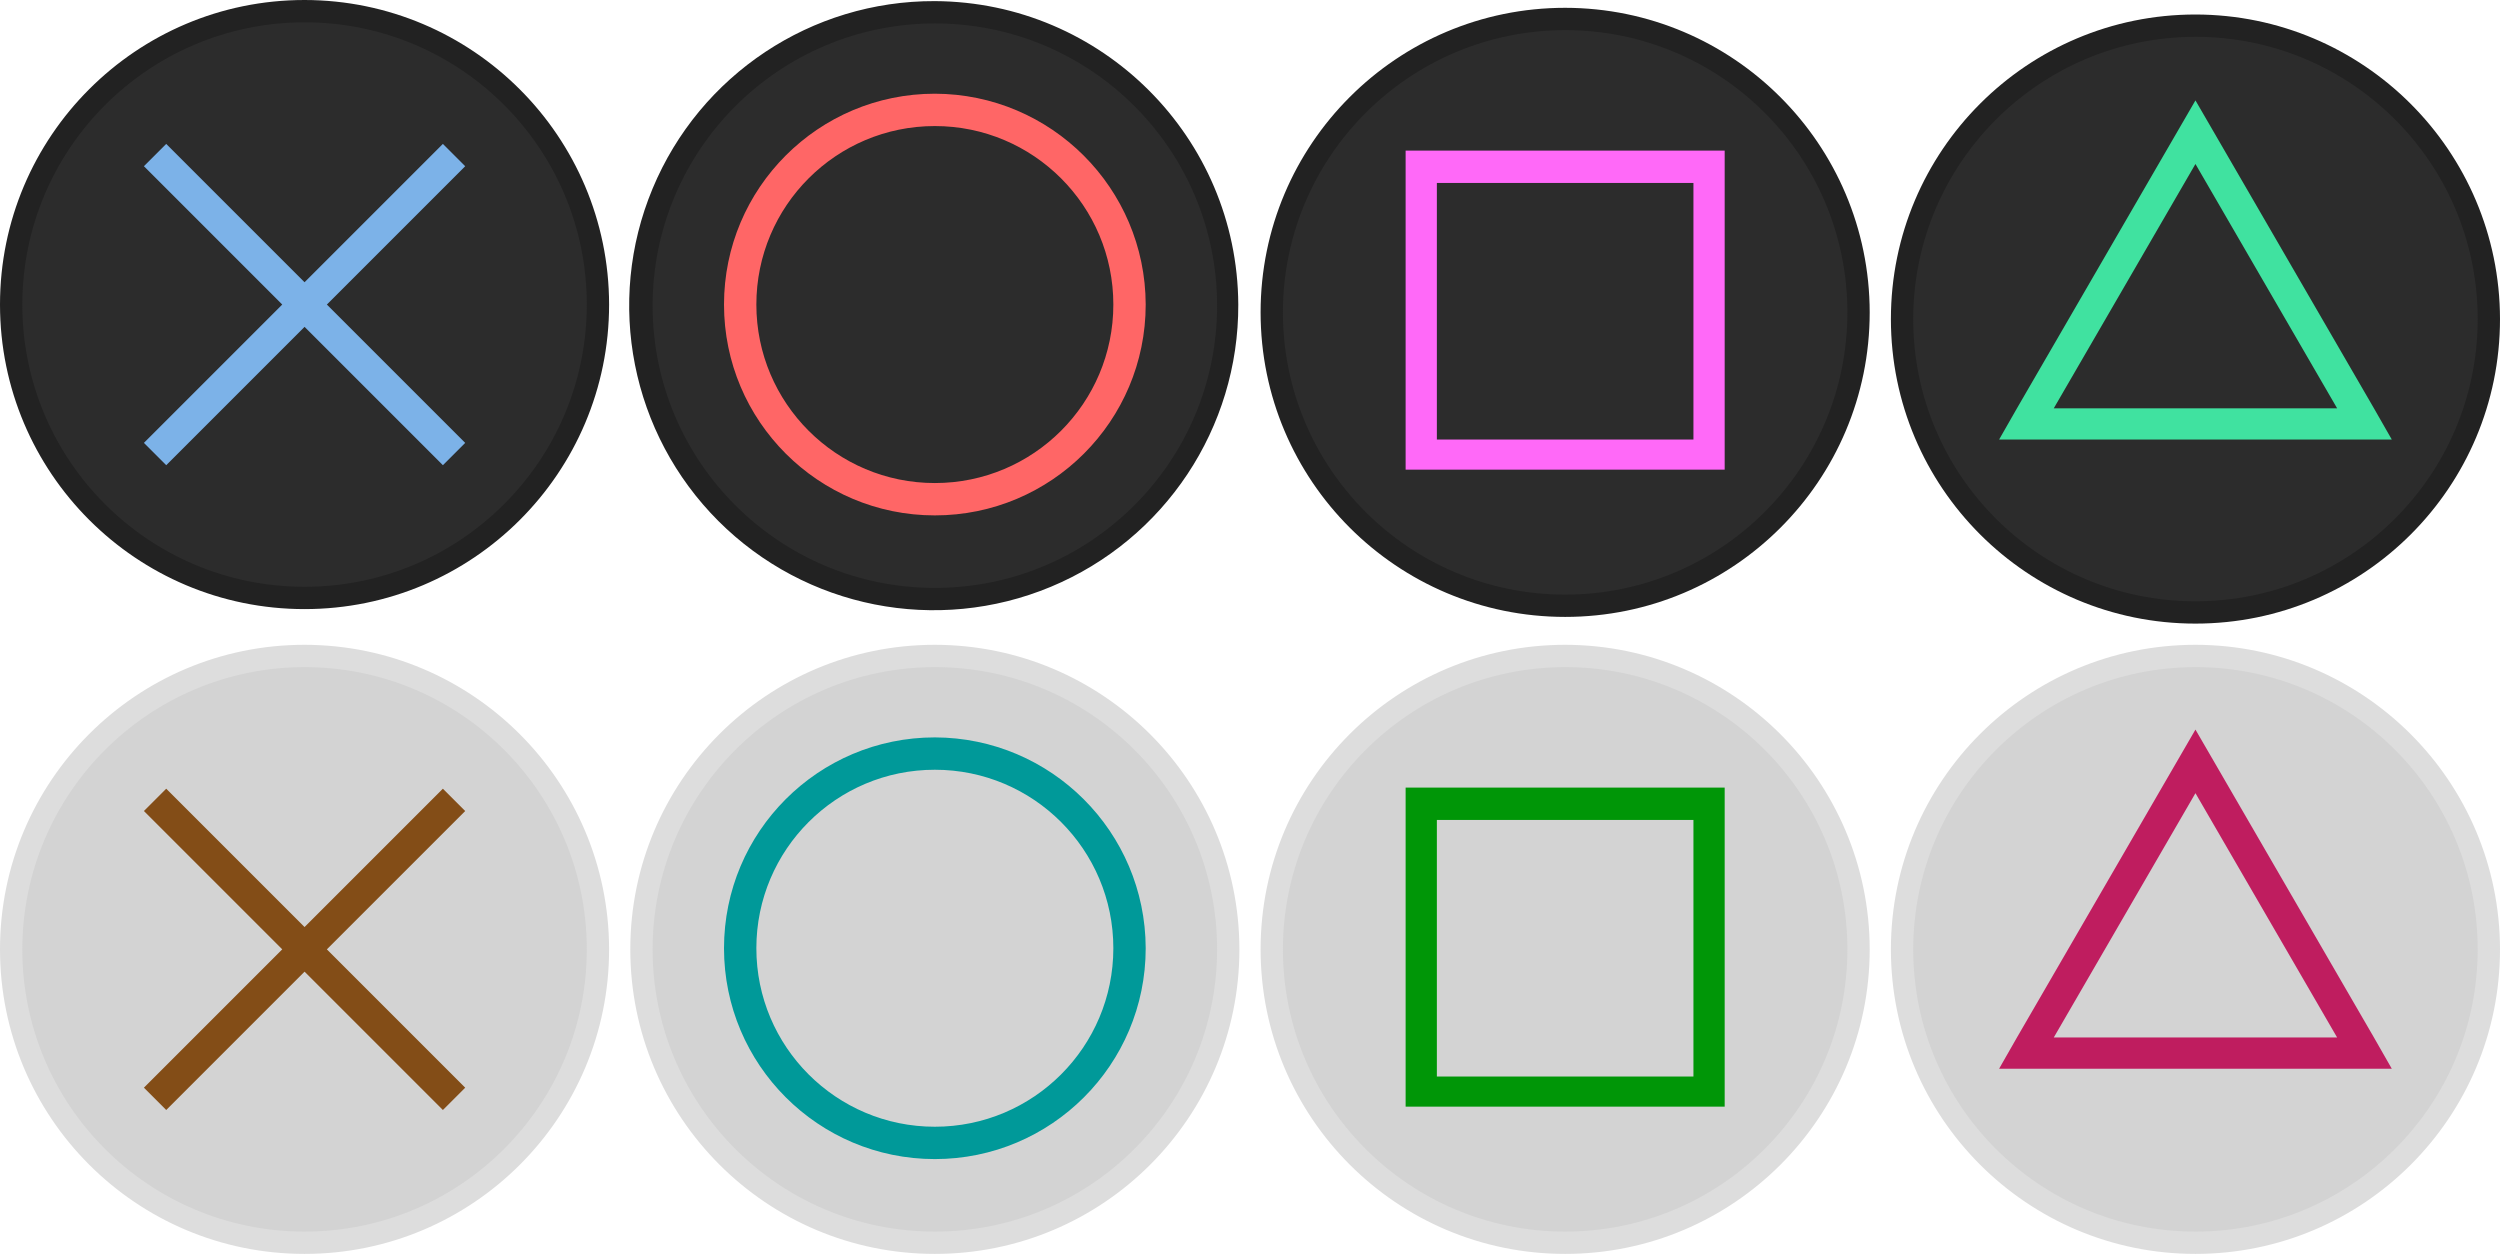
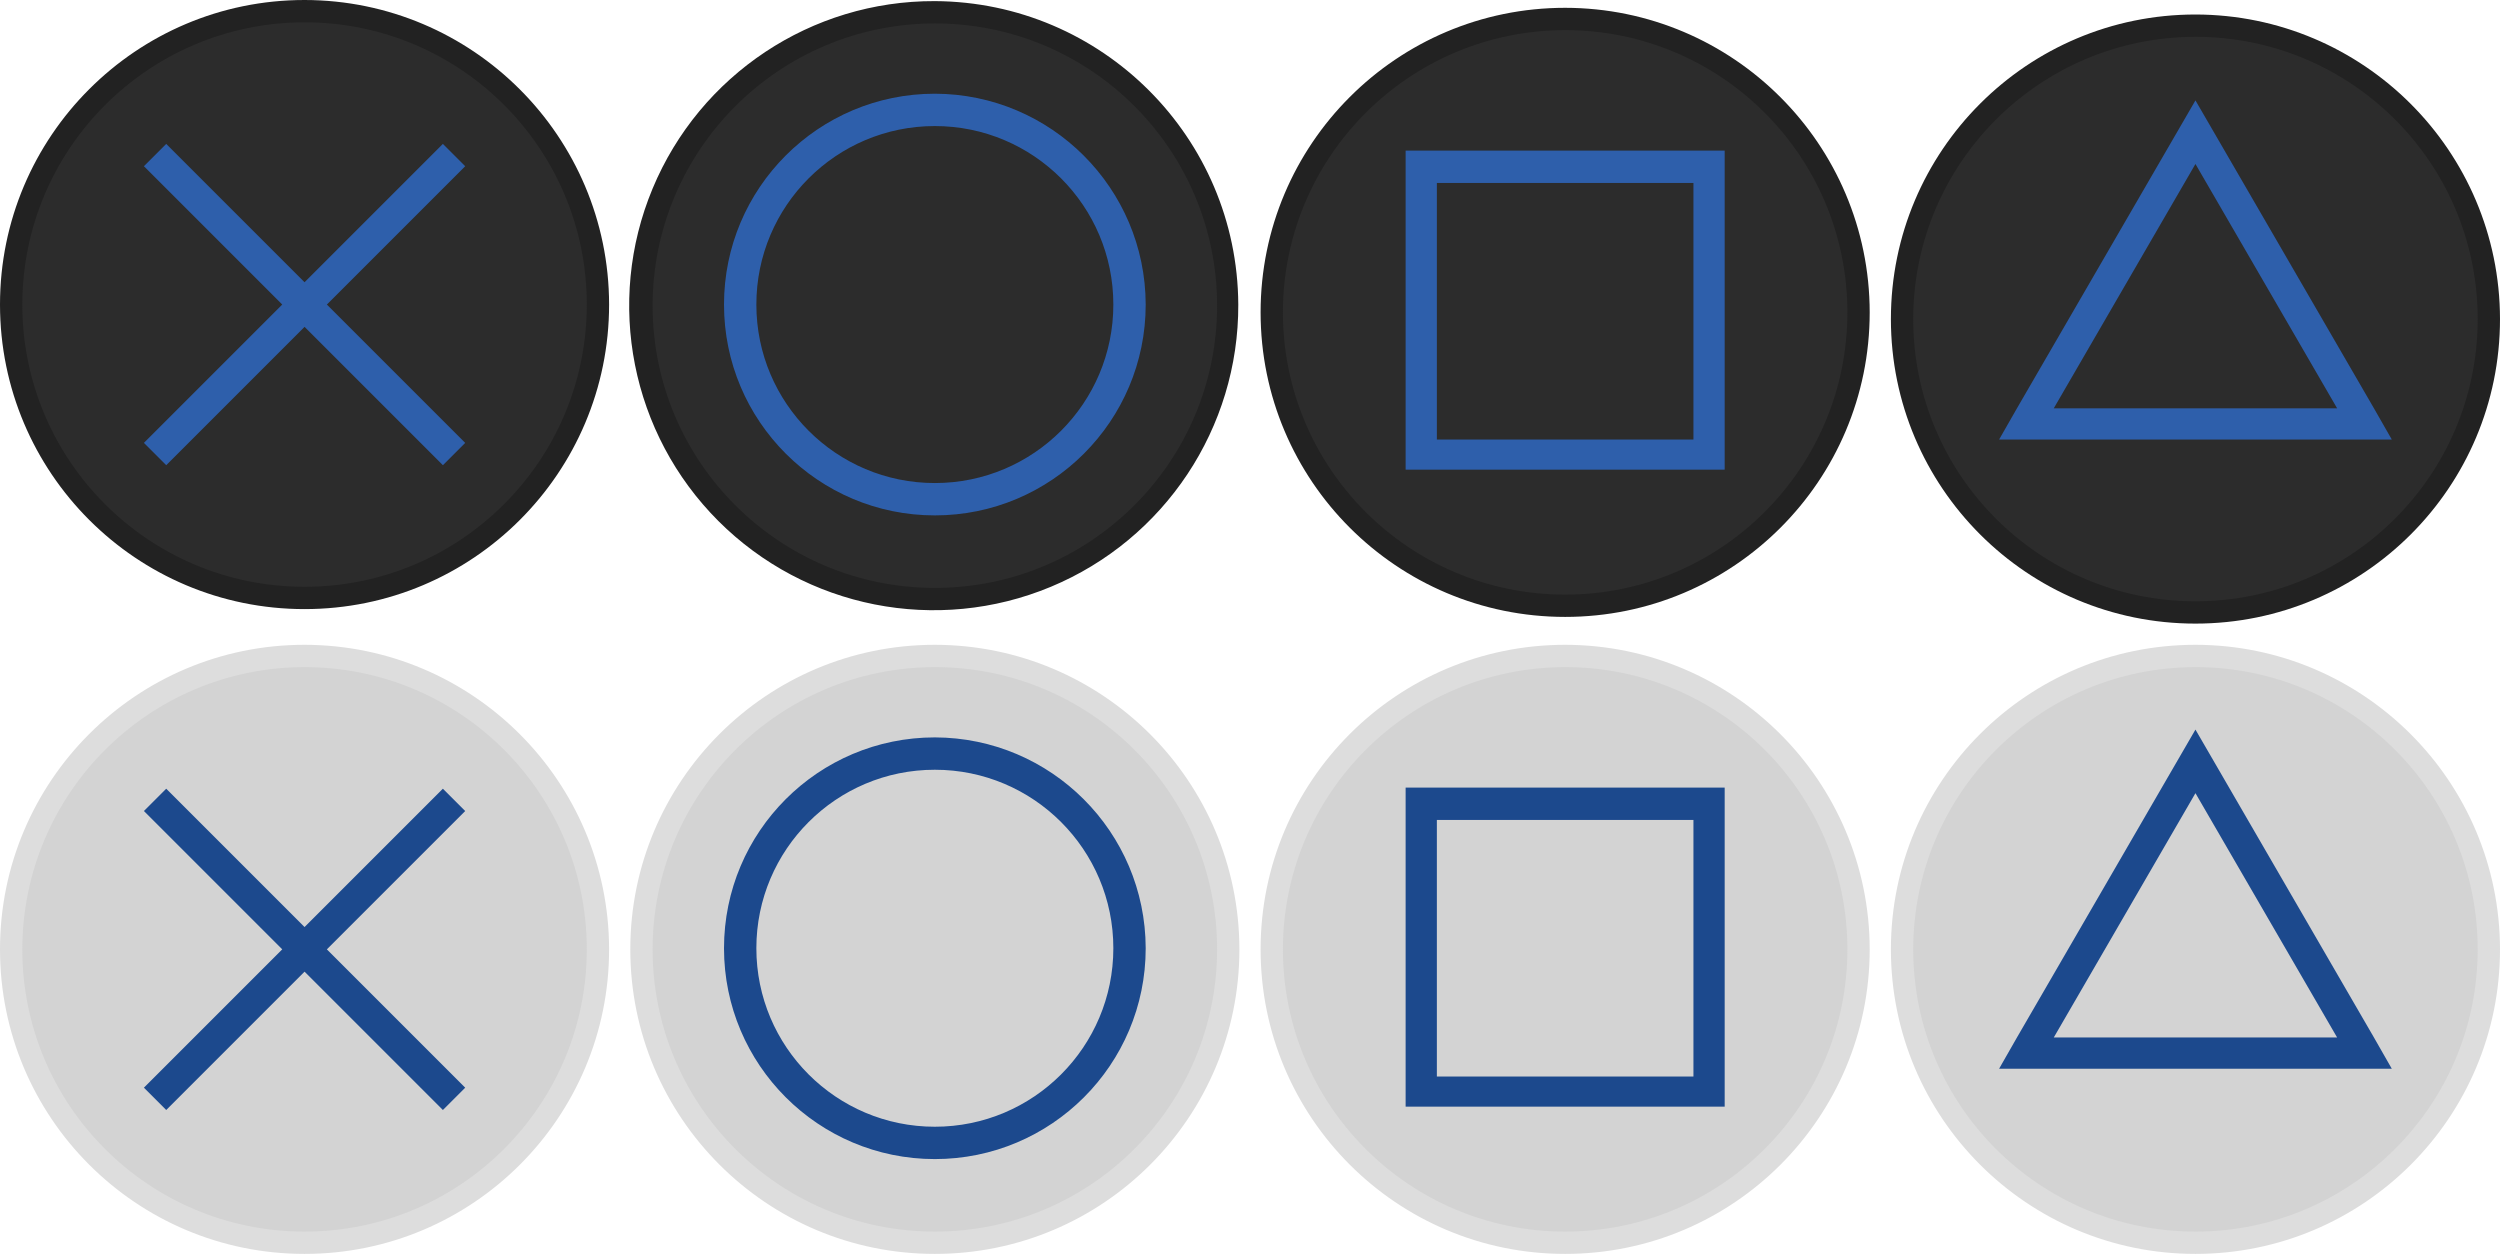
<svg xmlns="http://www.w3.org/2000/svg" id="Layer_1" data-name="Layer 1" width="224.1" height="112.4" viewBox="0 0 224.1 112.4">
  <defs>
    <style>
      .cls-1 {
        fill: #2c2c2c;
      }

      .cls-2 {
        fill: #222;
      }

      .cls-3 {
        fill: #7cb2e8;
      }

      .cls-4 {
        fill: #f66;
      }

      .cls-5 {
        fill: #ff69f8;
      }

      .cls-6 {
        fill: #40e2a0;
      }

      .cls-7 {
        fill: #d3d3d3;
      }

      .cls-8 {
        fill: #ddd;
      }

      .cls-9 {
        fill: #834d17;
      }

      .cls-10 {
        fill: #099;
      }

      .cls-11 {
        fill: #009607;
      }

      .cls-12 {
        fill: #bf1d5f;
      }
    </style>
  </defs>
  <g>
    <g>
      <path class="cls-1" d="M27.3,53.6A26.3,26.3,0,1,1,53.6,27.3,26.33,26.33,0,0,1,27.3,53.6Z" />
      <path class="cls-2" d="M27.3,2A25.3,25.3,0,1,1,2,27.3,25.33,25.33,0,0,1,27.3,2m0-2A27.3,27.3,0,1,0,54.6,27.3,27.34,27.34,0,0,0,27.3,0Z" />
    </g>
-     <polygon class="cls-3" points="41.7 14.9 39.7 12.9 27.3 25.3 14.9 12.9 12.9 14.9 25.3 27.3 12.9 39.7 14.9 41.7 27.3 29.3 39.7 41.7 41.7 39.7 29.3 27.3 41.7 14.9" />
+     <polygon class="cls-3" points="41.7 14.9 39.7 12.9 27.3 25.3 14.9 12.9 12.9 14.9 25.3 27.3 12.9 39.7 14.9 41.7 27.3 29.3 39.7 41.7 41.7 39.7 29.3 27.3 41.7 14.9" style="fill: rgb(46, 95, 171);" />
  </g>
  <g>
    <g>
      <path class="cls-1" d="M83.8,53.5A26.3,26.3,0,1,1,110,27.3,26.33,26.33,0,0,1,83.8,53.5Z" />
      <path class="cls-2" d="M83.8,2.1A25.3,25.3,0,1,1,58.5,27.4,25.33,25.33,0,0,1,83.8,2.1m0-2A27.3,27.3,0,1,0,111,27.3,27.34,27.34,0,0,0,83.8.1Z" />
    </g>
-     <path class="cls-4" d="M83.8,8.4a18.9,18.9,0,1,0,18.9,18.9A18.95,18.95,0,0,0,83.8,8.4Zm0,34.9a16,16,0,1,1,16-16A16,16,0,0,1,83.8,43.3Z" />
+     <path class="cls-4" d="M83.8,8.4a18.9,18.9,0,1,0,18.9,18.9A18.95,18.95,0,0,0,83.8,8.4Zm0,34.9a16,16,0,1,1,16-16A16,16,0,0,1,83.8,43.3Z" style="fill: rgb(46, 95, 171);" />
  </g>
  <g>
    <g>
      <path class="cls-1" d="M140.3,54.1a26.3,26.3,0,1,1,26.3-26.3A26.33,26.33,0,0,1,140.3,54.1Z" />
      <path class="cls-2" d="M140.3,2.7A25.3,25.3,0,1,1,115,28,25.33,25.33,0,0,1,140.3,2.7m0-2A27.3,27.3,0,1,0,167.6,28,27.34,27.34,0,0,0,140.3.7Z" />
    </g>
-     <path class="cls-5" d="M151.8,13.5H126V42.1h28.6V13.5Zm0,25.9h-23v-23h23Z" />
+     <path class="cls-5" d="M151.8,13.5H126V42.1h28.6V13.5Zm0,25.9h-23v-23h23Z" style="fill: rgb(46, 95, 171);" />
  </g>
  <g>
    <g>
      <path class="cls-1" d="M196.8,54.8a26.3,26.3,0,1,1,26.3-26.3A26.33,26.33,0,0,1,196.8,54.8Z" />
      <path class="cls-2" d="M196.8,3.3a25.3,25.3,0,1,1-25.3,25.3A25.33,25.33,0,0,1,196.8,3.3m0-2a27.3,27.3,0,1,0,27.3,27.3A27.34,27.34,0,0,0,196.8,1.3Z" />
    </g>
-     <path class="cls-6" d="M212.8,36.6,196.8,9l-16,27.6-1.6,2.8h35.2Zm-16,0H184.1l12.7-21.9,12.7,21.9Z" />
+     <path class="cls-6" d="M212.8,36.6,196.8,9l-16,27.6-1.6,2.8h35.2Zm-16,0H184.1l12.7-21.9,12.7,21.9Z" style="fill: rgb(46, 95, 171);" />
  </g>
  <g>
    <g>
      <path class="cls-7" d="M27.3,111.4A26.3,26.3,0,1,1,53.6,85.1,26.33,26.33,0,0,1,27.3,111.4Z" />
      <path class="cls-8" d="M27.3,59.8A25.3,25.3,0,1,1,2,85.1,25.33,25.33,0,0,1,27.3,59.8m0-2A27.3,27.3,0,1,0,54.6,85.1,27.34,27.34,0,0,0,27.3,57.8Z" />
    </g>
-     <polygon class="cls-9" points="41.7 72.7 39.7 70.7 27.3 83.1 14.9 70.7 12.9 72.7 25.3 85.1 12.9 97.5 14.9 99.5 27.3 87.1 39.7 99.5 41.7 97.5 29.3 85.1 41.7 72.7" />
+     <polygon class="cls-9" points="41.7 72.7 39.7 70.7 27.3 83.1 14.9 70.7 12.9 72.7 25.3 85.1 12.9 97.5 14.9 99.5 27.3 87.1 39.7 99.5 41.7 97.5 29.3 85.1 41.7 72.7" style="fill: rgb(28, 73, 141);" />
  </g>
  <g>
    <g>
      <path class="cls-7" d="M83.8,111.2a26.3,26.3,0,1,1,26.3-26.3A26.33,26.33,0,0,1,83.8,111.2Z" />
      <path class="cls-8" d="M83.8,59.8A25.3,25.3,0,1,1,58.5,85.1,25.33,25.33,0,0,1,83.8,59.8m0-2a27.3,27.3,0,1,0,27.3,27.3A27.34,27.34,0,0,0,83.8,57.8Z" />
    </g>
-     <path class="cls-10" d="M83.8,66.1A18.9,18.9,0,1,0,102.7,85,18.95,18.95,0,0,0,83.8,66.1Zm0,34.9a16,16,0,1,1,16-16A16,16,0,0,1,83.8,101Z" />
+     <path class="cls-10" d="M83.8,66.1A18.9,18.9,0,1,0,102.7,85,18.95,18.95,0,0,0,83.8,66.1Zm0,34.9a16,16,0,1,1,16-16A16,16,0,0,1,83.8,101Z" style="fill: rgb(28, 73, 141);" />
  </g>
  <g>
    <g>
      <path class="cls-7" d="M140.3,111.2a26.3,26.3,0,1,1,26.3-26.3A26.33,26.33,0,0,1,140.3,111.2Z" />
      <path class="cls-8" d="M140.3,59.8A25.3,25.3,0,1,1,115,85.1a25.33,25.33,0,0,1,25.3-25.3m0-2a27.3,27.3,0,1,0,27.3,27.3,27.34,27.34,0,0,0-27.3-27.3Z" />
    </g>
-     <path class="cls-11" d="M151.8,70.6H126V99.2h28.6V70.6Zm0,25.9h-23v-23h23Z" />
+     <path class="cls-11" d="M151.8,70.6H126V99.2h28.6V70.6Zm0,25.9h-23v-23h23Z" style="fill: rgb(28, 73, 141);" />
  </g>
  <g>
    <g>
      <path class="cls-7" d="M196.8,111.3A26.3,26.3,0,1,1,223.1,85,26.33,26.33,0,0,1,196.8,111.3Z" />
      <path class="cls-8" d="M196.8,59.8a25.3,25.3,0,1,1-25.3,25.3,25.33,25.33,0,0,1,25.3-25.3m0-2a27.3,27.3,0,1,0,27.3,27.3,27.34,27.34,0,0,0-27.3-27.3Z" />
    </g>
-     <path class="cls-12" d="M212.8,93l-16-27.6L180.8,93l-1.6,2.8h35.2Zm-16,0H184.1l12.7-21.9L209.5,93Z" />
+     <path class="cls-12" d="M212.8,93l-16-27.6L180.8,93l-1.6,2.8h35.2Zm-16,0H184.1l12.7-21.9L209.5,93Z" style="fill: rgb(28, 73, 141);" />
  </g>
</svg>
